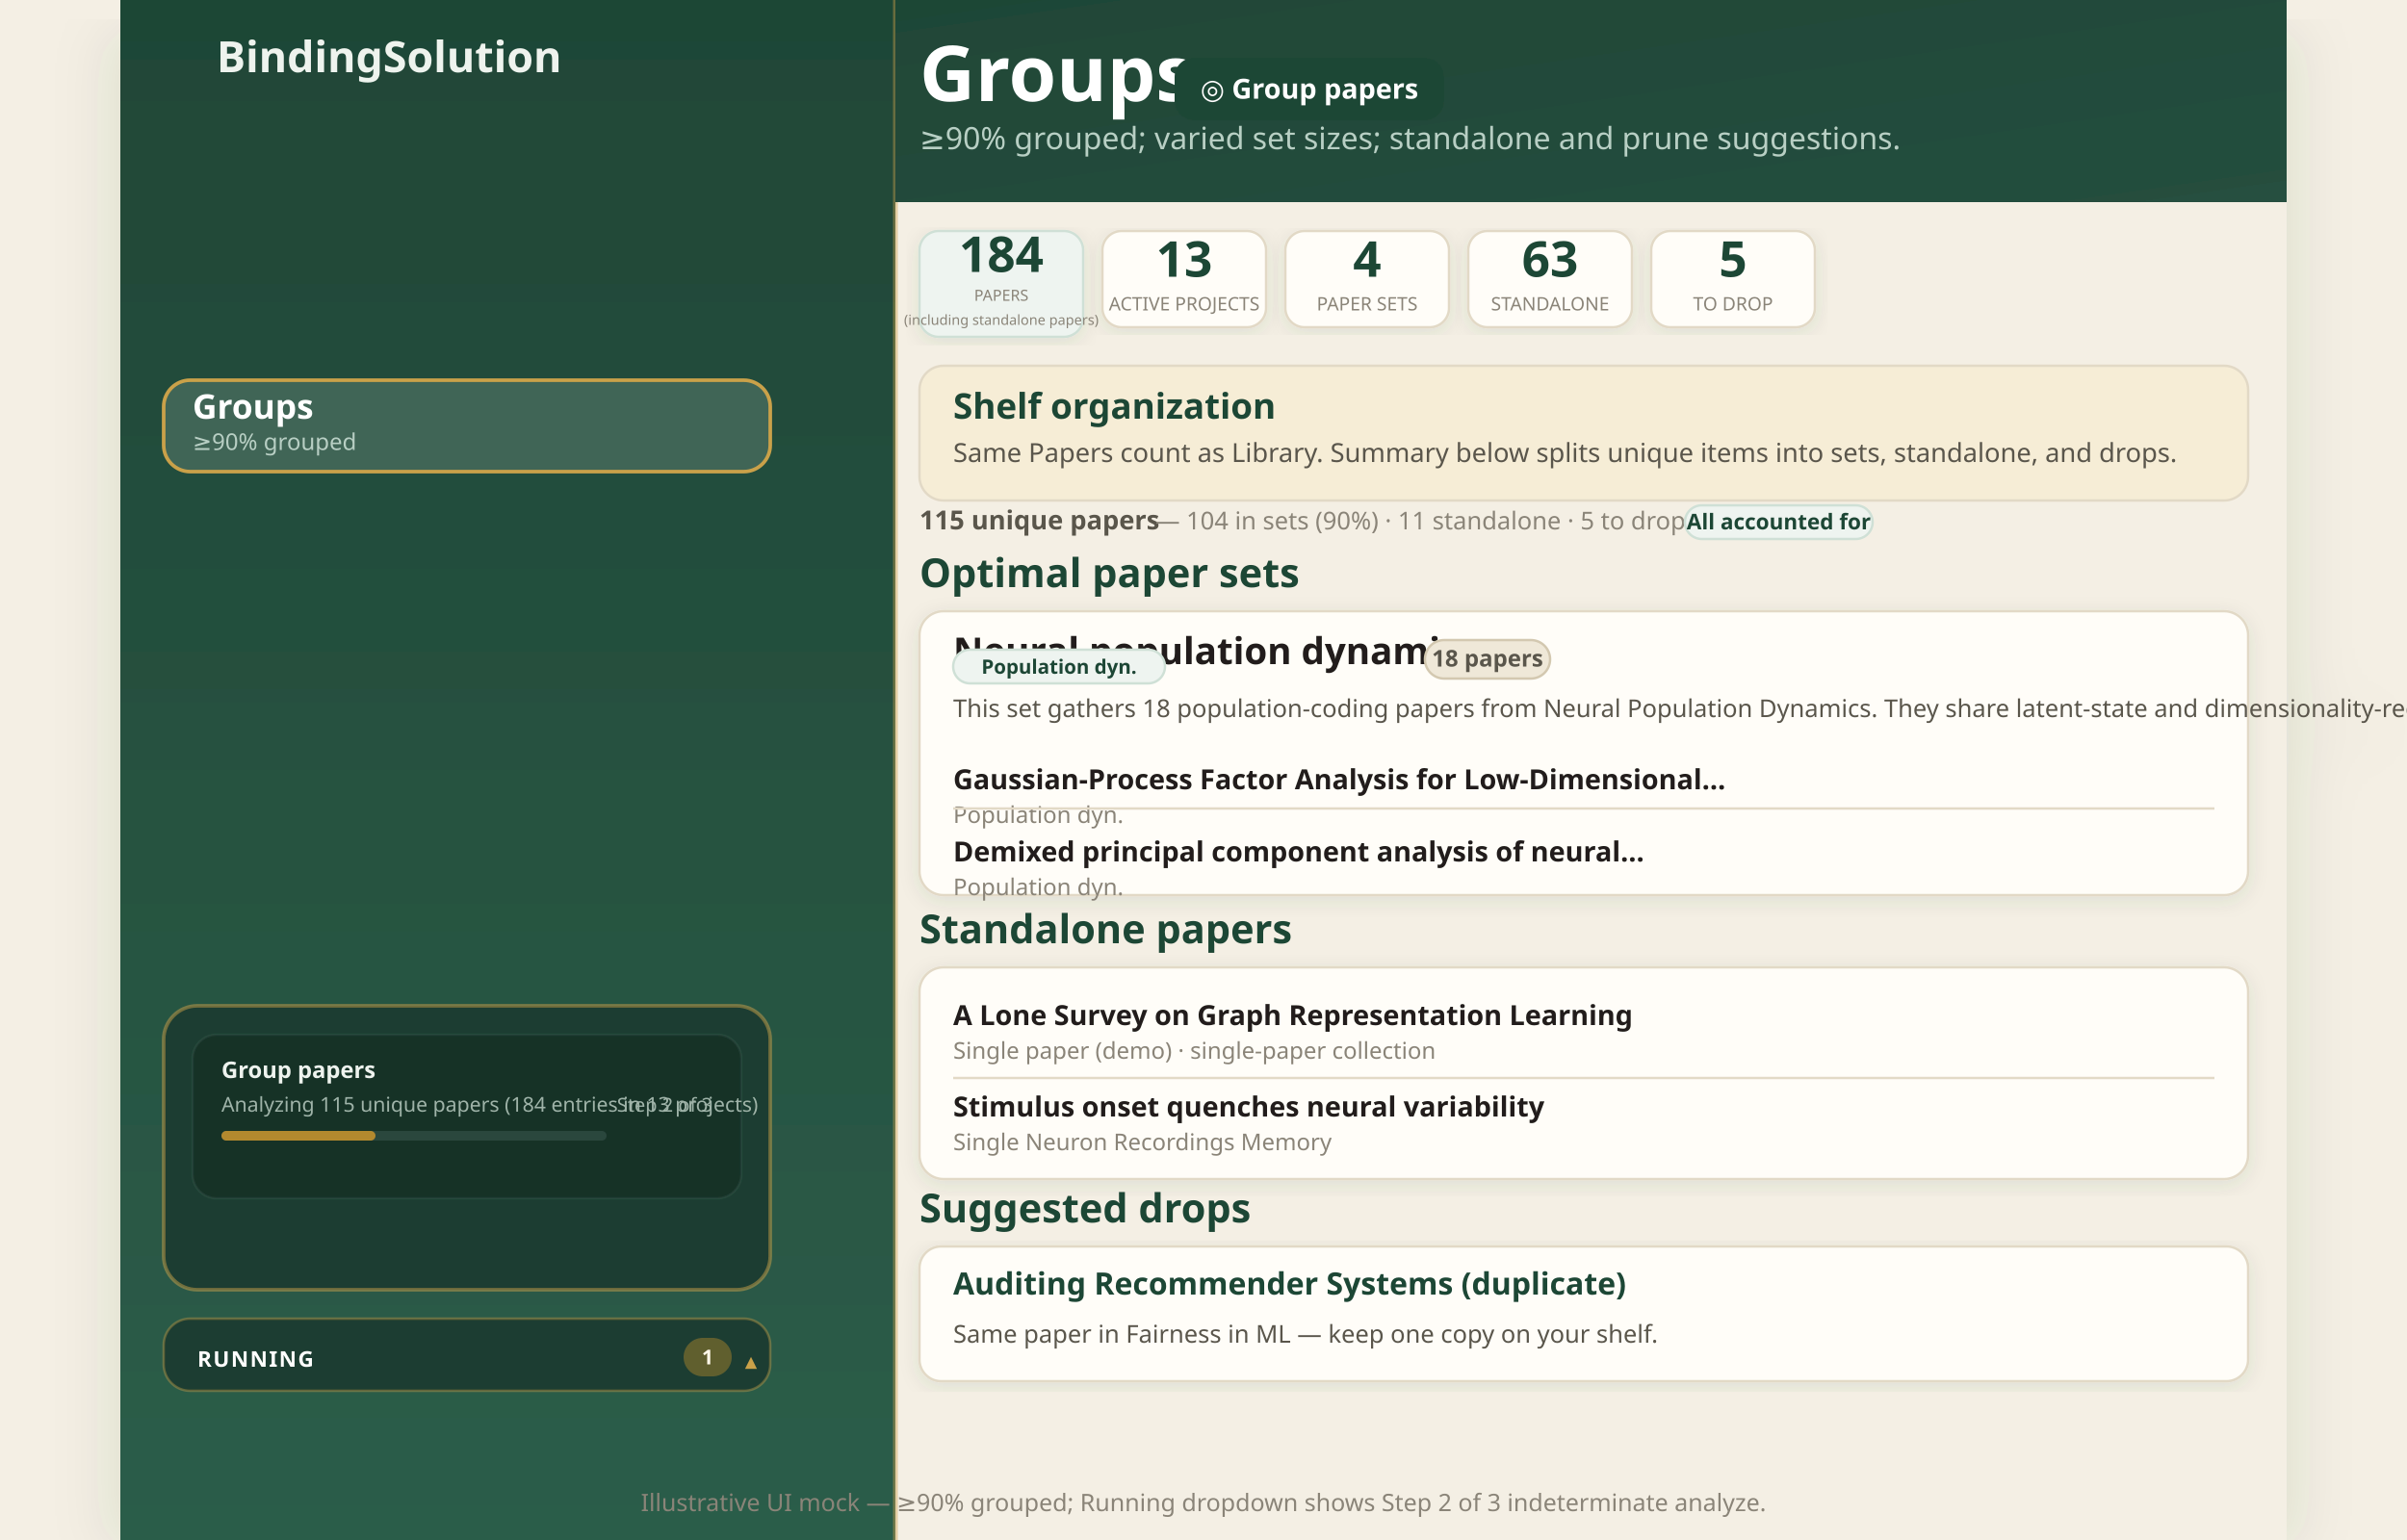
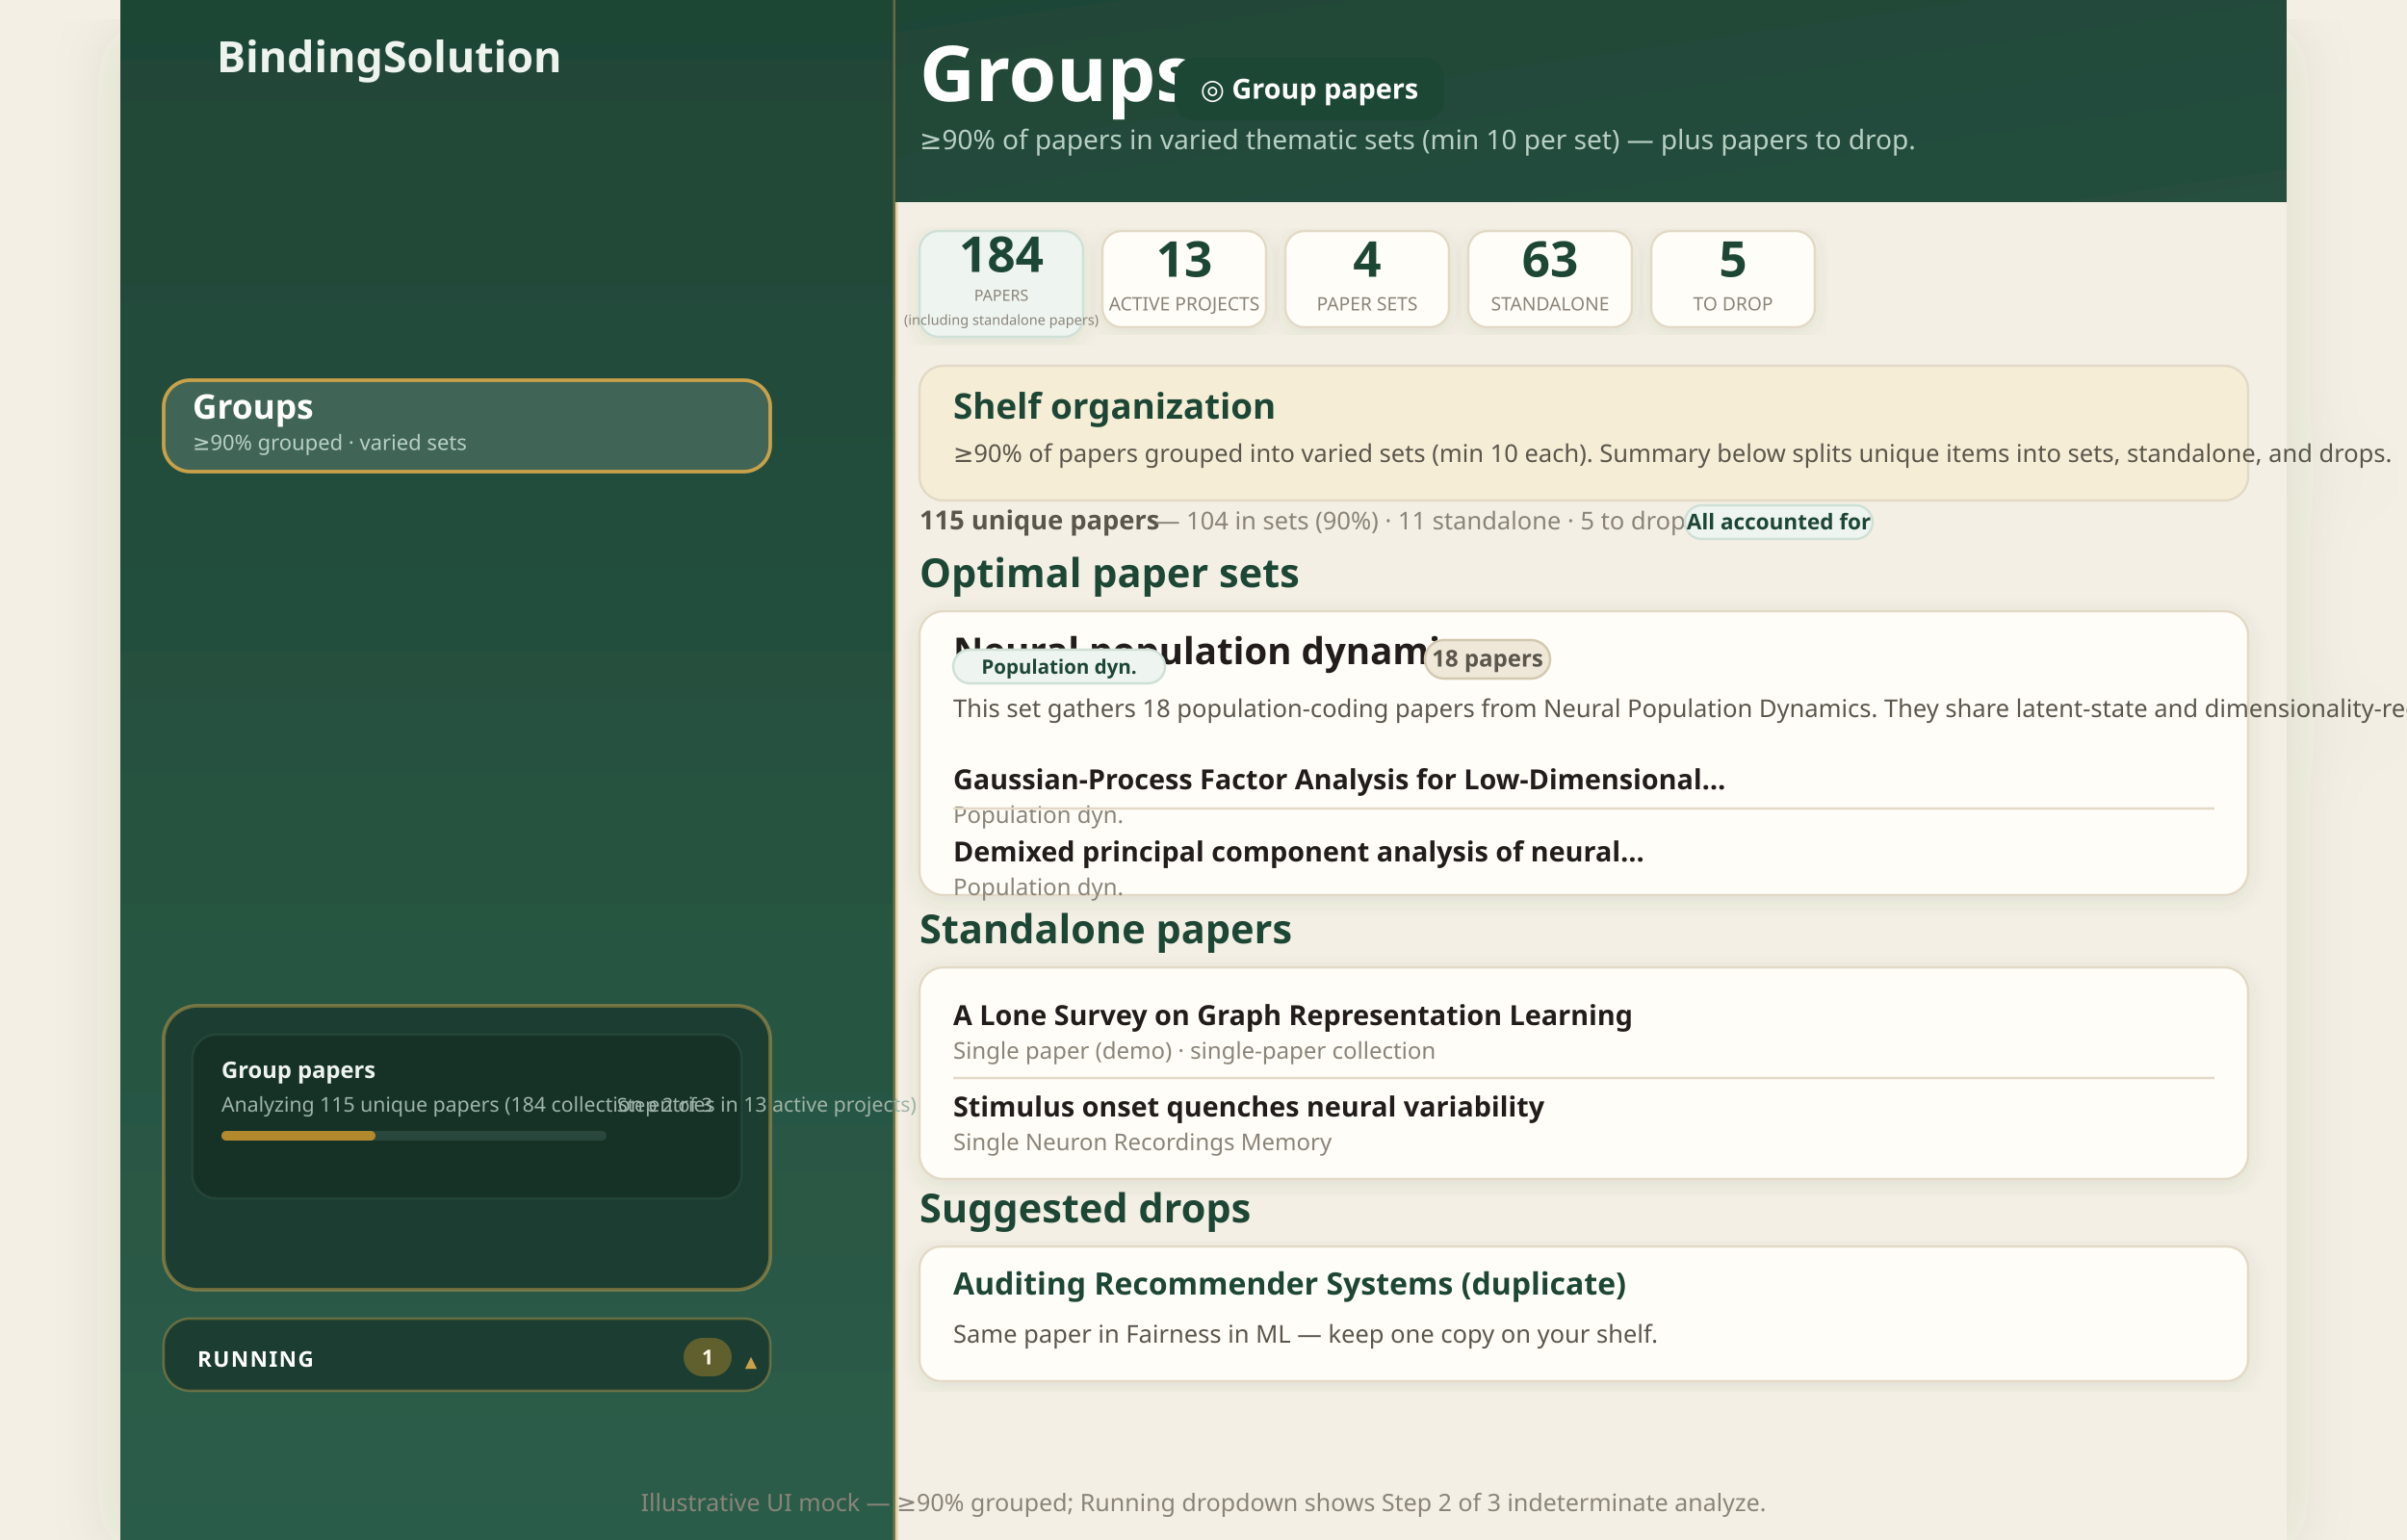
<svg xmlns="http://www.w3.org/2000/svg" viewBox="0 0 1000 640" width="1000" height="640" role="img" aria-label="Groups view with 90% grouped coverage, varied set sizes, standalone papers, and drop suggestions">
  <defs>
    <linearGradient id="green" x1="0" y1="0" x2="0" y2="1">
      <stop offset="0" stop-color="#1f4636" />
      <stop offset="1" stop-color="#2c5d49" />
    </linearGradient>
    <linearGradient id="hero" x1="0" y1="0" x2="1" y2="1">
      <stop offset="0" stop-color="#1f4636" />
      <stop offset="1" stop-color="#254f3f" />
    </linearGradient>
    <filter id="shellShadow" x="-4%" y="-2%" width="108%" height="104%">
      <feDropShadow dx="0" dy="8" stdDeviation="14" flood-color="#1f4636" flood-opacity="0.12" />
    </filter>
    <filter id="shadow" x="-8%" y="-8%" width="116%" height="116%">
      <feDropShadow dx="0" dy="2" stdDeviation="4" flood-color="#1f4636" flood-opacity="0.1" />
    </filter>
  </defs>
  <rect width="1000" height="640" fill="#f4efe4" />
  <g filter="url(#shellShadow)">
    <rect x="50" y="0" width="900" height="640" fill="#f4efe4" />
    <rect x="50" y="0" width="322" height="640" fill="url(#green)" />
    <line x1="372" y1="0" x2="372" y2="640" stroke="#caa14a" stroke-width="2" stroke-opacity="0.42" />
    <g transform="translate(50, 0)">
      <text x="40" y="30" fill="#eef3ee" font-family="Montserrat, system-ui, sans-serif" font-size="17.9" font-weight="700">BindingSolution</text>
      <rect x="18" y="158" width="252" height="38" rx="11" fill="rgba(255,255,255,0.14)" stroke="#caa14a" stroke-width="1.5" />
      <text x="30" y="174" fill="#fff" font-family="system-ui, sans-serif" font-size="14.1" font-weight="600">Groups</text>
-       <text x="30" y="187" fill="#b8cfc4" font-family="system-ui, sans-serif" font-size="9.6">≥90% grouped</text>
+       <text x="30" y="187" fill="#b8cfc4" font-family="system-ui, sans-serif" font-size="8.8">≥90% grouped · varied sets</text>
      <rect x="18" y="418" width="252" height="118" rx="14" fill="#1a3d30" stroke="rgba(202,161,74,0.5)" stroke-width="1.5" />
      <rect x="30" y="430" width="228" height="68" rx="10" fill="rgba(0,0,0,0.18)" stroke="rgba(255,255,255,0.06)" />
      <text x="42" y="448" fill="#eef3ee" font-size="9.5" font-weight="600" font-family="system-ui, sans-serif">Group papers</text>
-       <text x="42" y="462" fill="#9fb3a8" font-size="8.5" font-family="system-ui, sans-serif">Analyzing 115 unique papers (184 entries in 13 projects)</text>
+       <text x="42" y="462" fill="#9fb3a8" font-size="8.5" font-family="system-ui, sans-serif">Analyzing 115 unique papers (184 collection entries in 13 active projects)</text>
      <text x="246" y="462" fill="#9fb3a8" font-size="8" text-anchor="end" font-family="system-ui, sans-serif">Step 2 of 3</text>
      <rect x="42" y="470" width="160" height="4" rx="2" fill="rgba(255,255,255,0.1)" />
      <rect x="42" y="470" width="64" height="4" rx="2" fill="#b3892f" />
      <rect x="18" y="548" width="252" height="30" rx="11" fill="rgba(0,0,0,0.32)" stroke="rgba(202,161,74,0.4)" />
      <text x="32" y="568" fill="#fff" font-family="system-ui, sans-serif" font-size="9" font-weight="600" letter-spacing="0.6">RUNNING</text>
      <rect x="234" y="556" width="20" height="16" rx="8" fill="rgba(179,137,47,0.45)" />
      <text x="244" y="567" fill="#fff8e8" font-size="8.5" text-anchor="middle" font-family="system-ui, sans-serif" font-weight="700">1</text>
      <text x="262" y="569" fill="#caa14a" font-size="10" text-anchor="middle" font-family="system-ui, sans-serif">▴</text>
    </g>
    <rect x="372" y="0" width="578" height="84" fill="url(#hero)" />
    <text x="382" y="42" fill="#fff" font-family="Montserrat, system-ui, sans-serif" font-size="32.0" font-weight="600">Groups</text>
-     <text x="382" y="62" fill="#b8cfc4" font-family="system-ui, sans-serif" font-size="12.8">≥90% grouped; varied set sizes; standalone and prune suggestions.</text>
+     <text x="382" y="62" fill="#b8cfc4" font-family="system-ui, sans-serif" font-size="11.2">≥90% of papers in varied thematic sets (min 10 per set) — plus papers to drop.</text>
    <rect x="488" y="24" width="112" height="26" rx="8" fill="#1f4636" />
    <text x="544" y="41" fill="#fff" font-family="system-ui, sans-serif" font-size="11.5" font-weight="600" text-anchor="middle">◎ Group papers</text>
    <g transform="translate(382, 96)">
      <rect x="0" y="0" width="68" height="44" rx="8" fill="#eef4f0" stroke="#cfe0d6" filter="url(#shadow)" />
      <text x="34" y="17" fill="#1f4636" font-size="20.5" font-weight="700" text-anchor="middle" font-family="Montserrat, system-ui, sans-serif">184</text>
      <text x="34" y="29" fill="#8a8478" font-size="6.4" text-anchor="middle" font-family="system-ui, sans-serif">PAPERS</text>
      <text x="34" y="39" fill="#8a8478" font-size="5.8" text-anchor="middle" font-family="system-ui, sans-serif">(including standalone papers)</text>
      <rect x="76" y="0" width="68" height="40" rx="8" fill="#fffdf8" stroke="#e2d9c6" filter="url(#shadow)" />
      <text x="110" y="19" fill="#1f4636" font-size="20.5" font-weight="700" text-anchor="middle" font-family="Montserrat, system-ui, sans-serif">13</text>
      <text x="110" y="33" fill="#8a8478" font-size="7.7" text-anchor="middle" font-family="system-ui, sans-serif">ACTIVE PROJECTS</text>
      <rect x="152" y="0" width="68" height="40" rx="8" fill="#fffdf8" stroke="#e2d9c6" filter="url(#shadow)" />
      <text x="186" y="19" fill="#1f4636" font-size="20.5" font-weight="700" text-anchor="middle" font-family="Montserrat, system-ui, sans-serif">4</text>
      <text x="186" y="33" fill="#8a8478" font-size="7.7" text-anchor="middle" font-family="system-ui, sans-serif">PAPER SETS</text>
      <rect x="228" y="0" width="68" height="40" rx="8" fill="#fffdf8" stroke="#e2d9c6" filter="url(#shadow)" />
      <text x="262" y="19" fill="#1f4636" font-size="20.5" font-weight="700" text-anchor="middle" font-family="Montserrat, system-ui, sans-serif">63</text>
      <text x="262" y="33" fill="#8a8478" font-size="7.7" text-anchor="middle" font-family="system-ui, sans-serif">STANDALONE</text>
      <rect x="304" y="0" width="68" height="40" rx="8" fill="#fffdf8" stroke="#e2d9c6" filter="url(#shadow)" />
      <text x="338" y="19" fill="#1f4636" font-size="20.5" font-weight="700" text-anchor="middle" font-family="Montserrat, system-ui, sans-serif">5</text>
      <text x="338" y="33" fill="#8a8478" font-size="7.7" text-anchor="middle" font-family="system-ui, sans-serif">TO DROP</text>
      <rect x="0" y="56" width="552" height="56" rx="10" fill="#f6edd6" stroke="#e2d9c6" />
      <text x="14" y="78" fill="#1f4636" font-family="Montserrat, system-ui, sans-serif" font-size="14.7" font-weight="600">Shelf organization</text>
-       <text x="14" y="96" fill="#5a564c" font-family="system-ui, sans-serif" font-size="10.9">Same Papers count as Library. Summary below splits unique items into sets, standalone, and drops.</text>
+       <text x="14" y="96" fill="#5a564c" font-family="system-ui, sans-serif" font-size="10.2">≥90% of papers grouped into varied sets (min 10 each). Summary below splits unique items into sets, standalone, and drops.</text>
      <text x="0" y="124" fill="#5a564c" font-family="system-ui, sans-serif" font-size="10.9" font-weight="600">115 unique papers</text>
      <text x="98" y="124" fill="#8a8478" font-family="system-ui, sans-serif" font-size="10.2"> — 104 in sets (90%) · 11 standalone · 5 to drop</text>
      <rect x="318" y="114" width="78" height="14" rx="7" fill="#eef4f0" stroke="#cfe0d6" />
      <text x="357" y="124" fill="#1f4636" font-size="9.0" text-anchor="middle" font-family="system-ui, sans-serif" font-weight="600">All accounted for</text>
      <text x="0" y="148" fill="#1f4636" font-family="Montserrat, system-ui, sans-serif" font-size="16.6" font-weight="600">Optimal paper sets</text>
      <rect x="0" y="158" width="552" height="118" rx="10" fill="#fffdf8" stroke="#e2d9c6" filter="url(#shadow)" />
      <text x="14" y="180" fill="#211f1a" font-family="Montserrat, system-ui, sans-serif" font-size="15.4" font-weight="600">Neural population dynamics</text>
      <rect x="210" y="170" width="52" height="16" rx="8" fill="#efe8d8" stroke="#d3c8b0" />
      <text x="236" y="181" fill="#5a564c" font-size="9.6" text-anchor="middle" font-family="system-ui, sans-serif" font-weight="600">18 papers</text>
      <rect x="14" y="174" width="88" height="14" rx="7" fill="#eef4f0" stroke="#cfe0d6" />
      <text x="58" y="184" fill="#1f4636" font-size="8.2" text-anchor="middle" font-family="system-ui, sans-serif" font-weight="600">Population dyn.</text>
      <text x="14" y="202" fill="#5a564c" font-family="system-ui, sans-serif" font-size="10.2" line-height="1.4">This set gathers 18 population-coding papers from Neural Population Dynamics. They share latent-state and dimensionality-reduction methods. Read together to compare model families before diving into standalone notes.</text>
      <text x="14" y="232" fill="#211f1a" font-family="system-ui, sans-serif" font-size="11.5" font-weight="600">Gaussian-Process Factor Analysis for Low-Dimensional…</text>
      <text x="14" y="246" fill="#8a8478" font-family="system-ui, sans-serif" font-size="9.6">Population dyn.</text>
      <line x1="14" y1="240" x2="538" y2="240" stroke="#e2d9c6" />
      <text x="14" y="262" fill="#211f1a" font-family="system-ui, sans-serif" font-size="11.5" font-weight="600">Demixed principal component analysis of neural…</text>
      <text x="14" y="276" fill="#8a8478" font-family="system-ui, sans-serif" font-size="9.6">Population dyn.</text>
      <text x="0" y="296" fill="#1f4636" font-family="Montserrat, system-ui, sans-serif" font-size="16.6" font-weight="600">Standalone papers</text>
      <rect x="0" y="306" width="552" height="88" rx="10" fill="#fffdf8" stroke="#e2d9c6" filter="url(#shadow)" />
      <text x="14" y="330" fill="#211f1a" font-family="system-ui, sans-serif" font-size="11.5" font-weight="600">A Lone Survey on Graph Representation Learning</text>
      <text x="14" y="344" fill="#8a8478" font-family="system-ui, sans-serif" font-size="9.6">Single paper (demo) · single-paper collection</text>
      <line x1="14" y1="352" x2="538" y2="352" stroke="#e2d9c6" />
      <text x="14" y="368" fill="#211f1a" font-family="system-ui, sans-serif" font-size="11.5" font-weight="600">Stimulus onset quenches neural variability</text>
      <text x="14" y="382" fill="#8a8478" font-family="system-ui, sans-serif" font-size="9.6">Single Neuron Recordings Memory</text>
      <text x="0" y="412" fill="#1f4636" font-family="Montserrat, system-ui, sans-serif" font-size="16.6" font-weight="600">Suggested drops</text>
      <rect x="0" y="422" width="552" height="56" rx="9" fill="#fffdf8" stroke="#e2d9c6" filter="url(#shadow)" />
      <text x="14" y="442" fill="#1f4636" font-family="system-ui, sans-serif" font-size="12.8" font-weight="600">Auditing Recommender Systems (duplicate)</text>
      <text x="14" y="462" fill="#5a564c" font-family="system-ui, sans-serif" font-size="10.2">Same paper in Fairness in ML — keep one copy on your shelf.</text>
    </g>
  </g>
  <text x="500" y="628" fill="#8a8478" font-family="system-ui, sans-serif" font-size="10" text-anchor="middle">Illustrative UI mock — ≥90% grouped; Running dropdown shows Step 2 of 3 indeterminate analyze.</text>
</svg>
